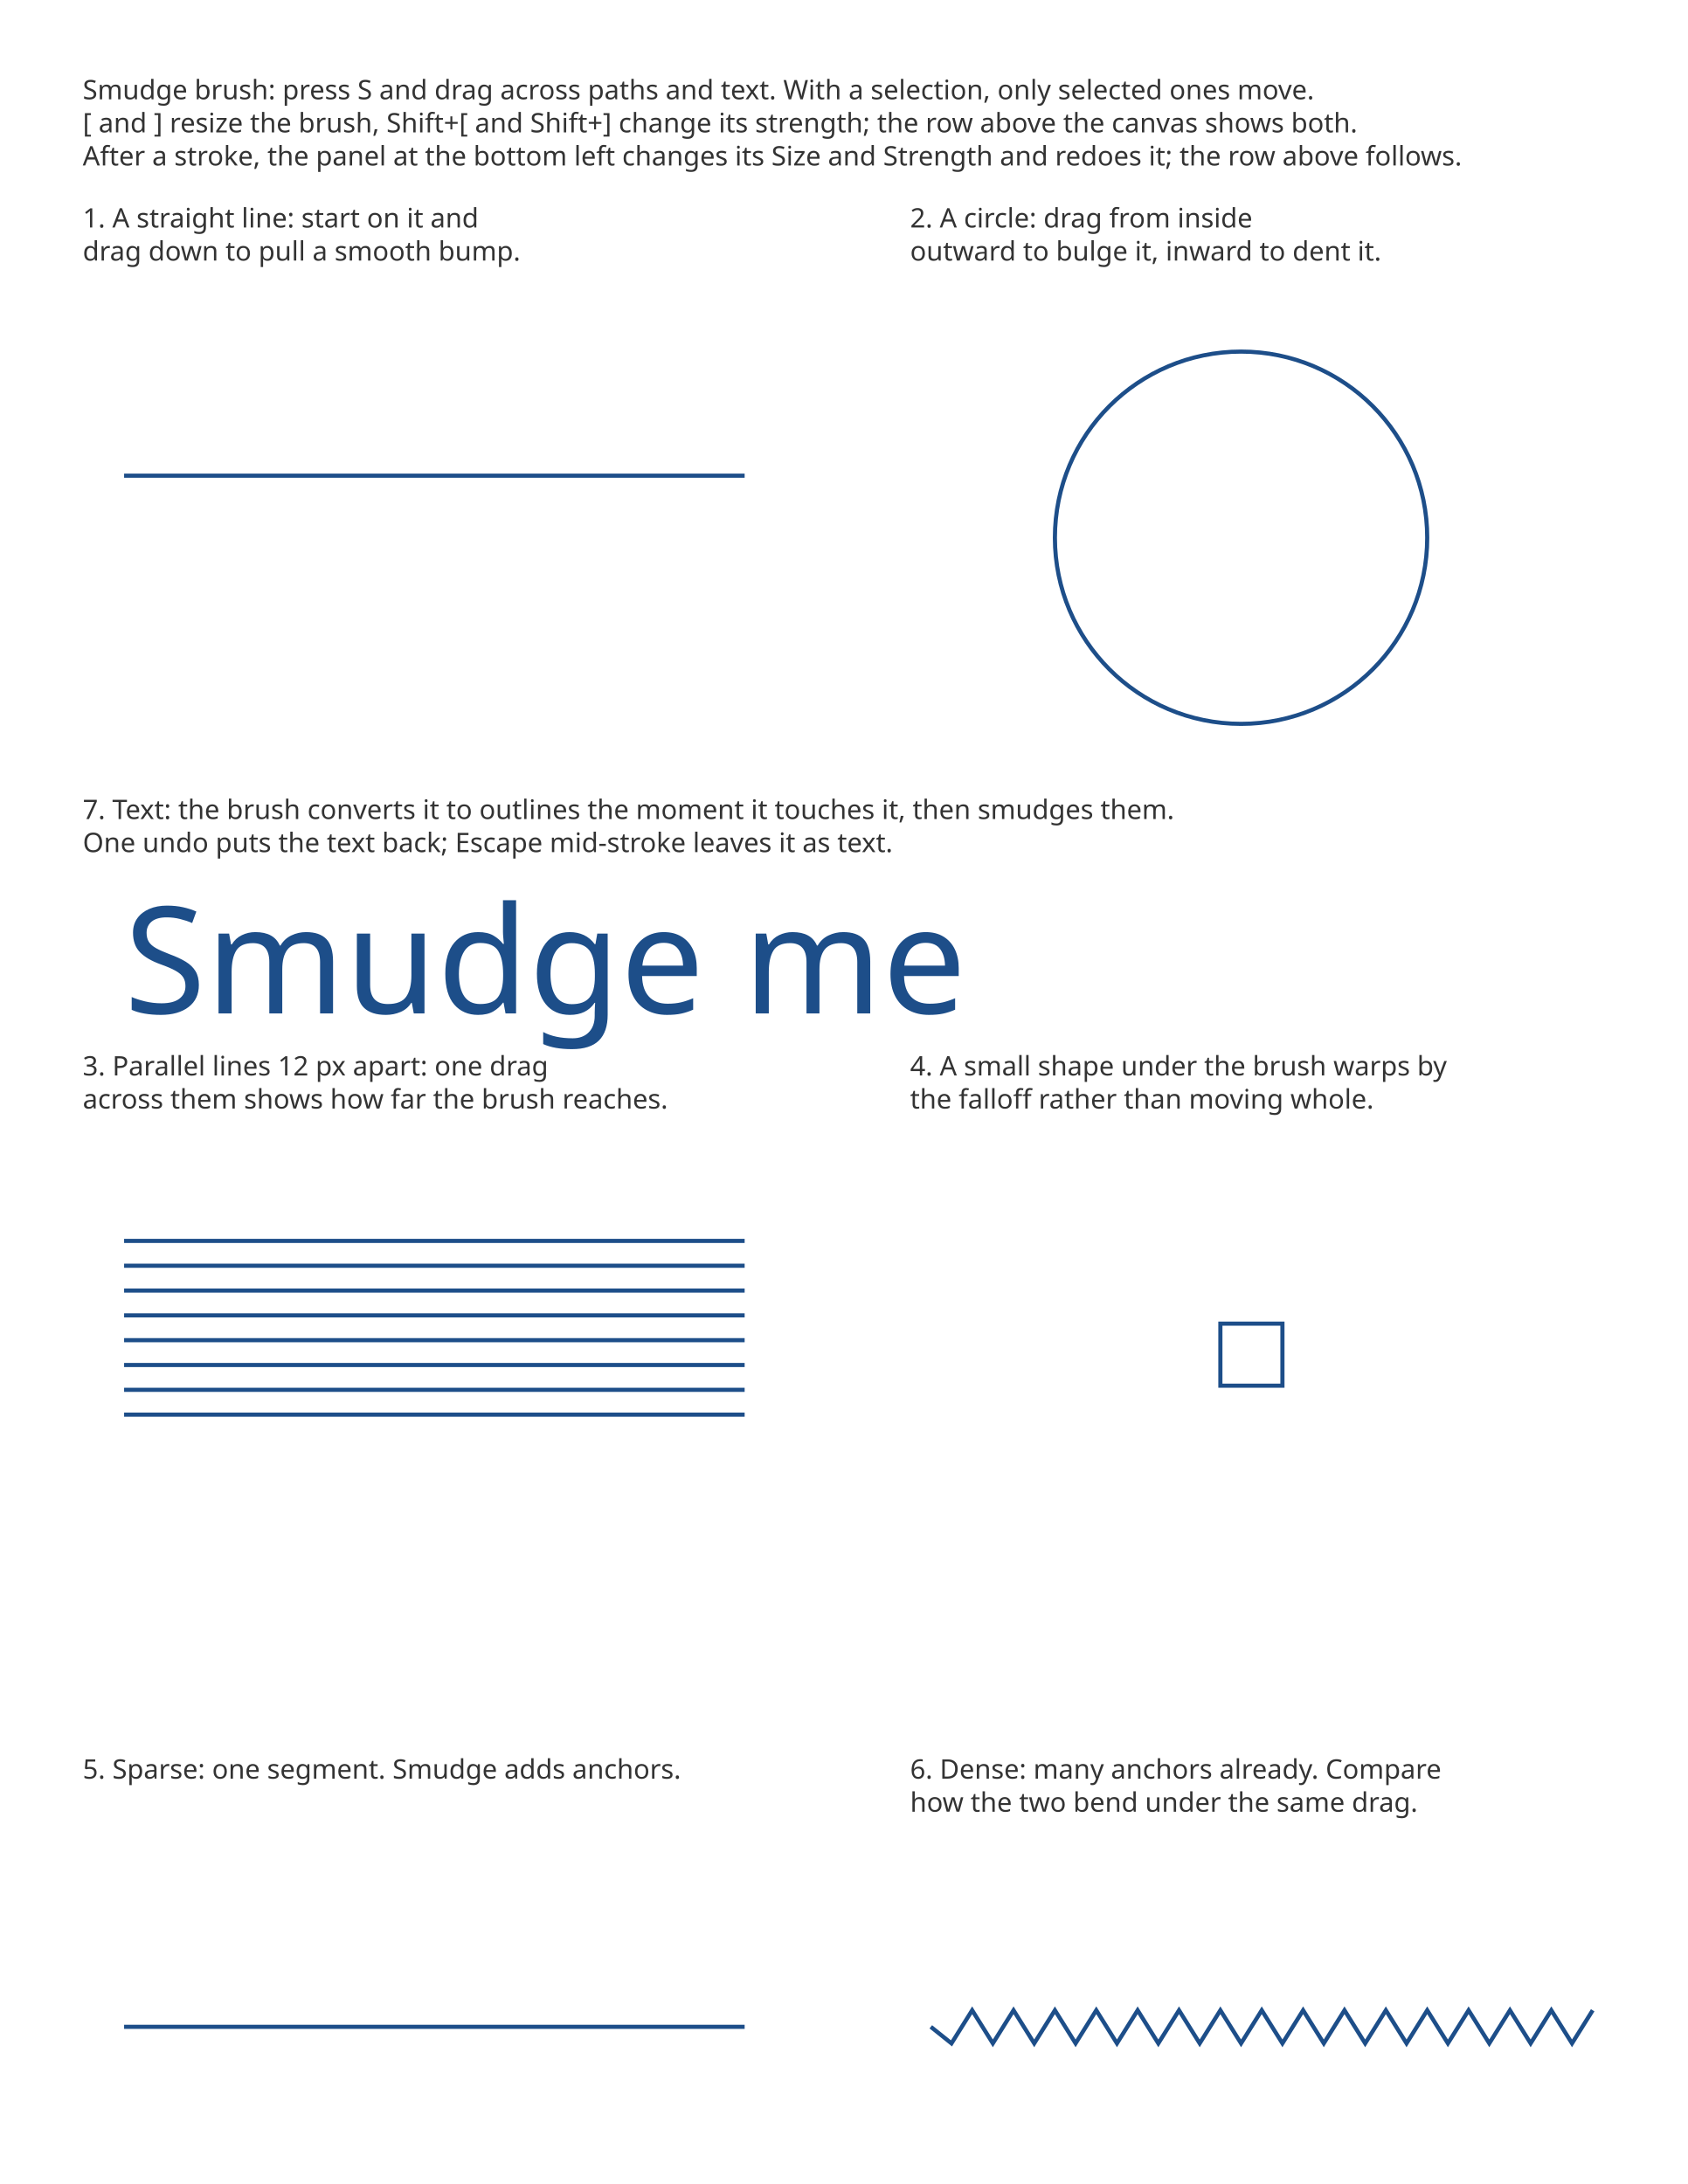
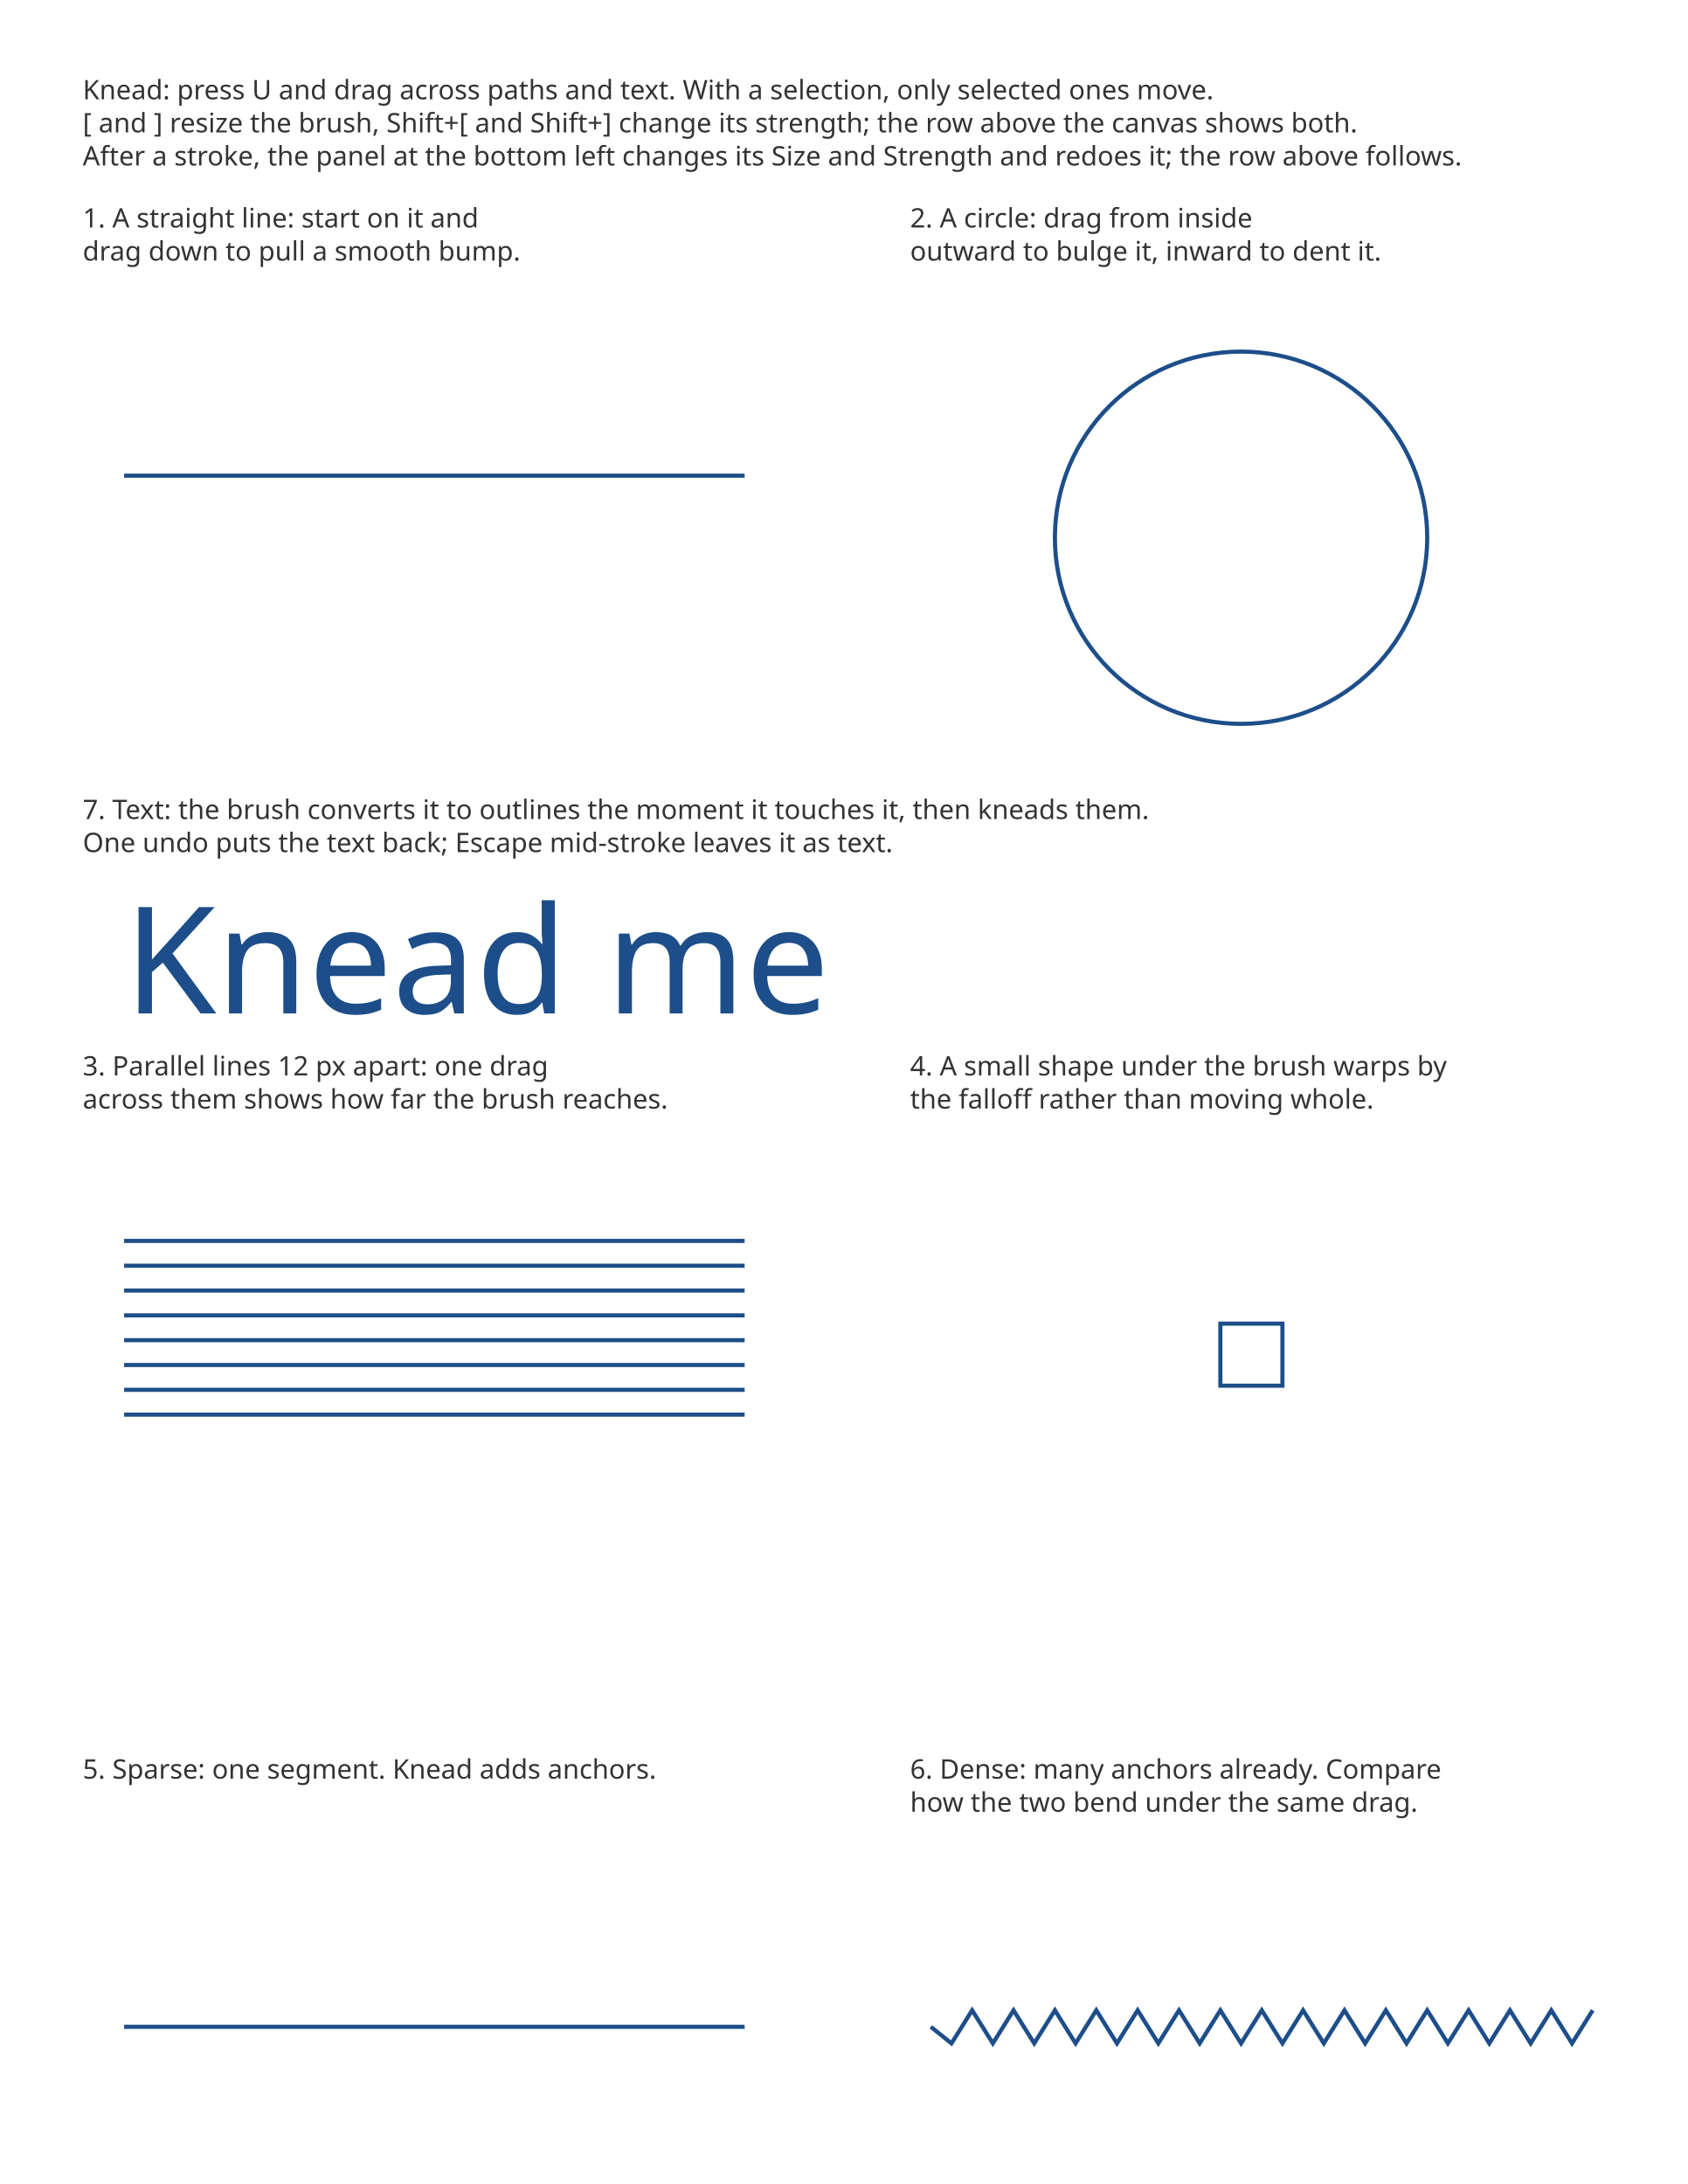
<svg xmlns="http://www.w3.org/2000/svg" width="816" height="1056" viewBox="0 0 816 1056">
-   <text x="40" y="48" font-family="sans-serif" font-size="13" fill="#333">Smudge brush: press S and drag across paths and text. With a selection, only selected ones move.</text>
+   <text x="40" y="48" font-family="sans-serif" font-size="13" fill="#333">Knead: press U and drag across paths and text. With a selection, only selected ones move.</text>
  <text x="40" y="64" font-family="sans-serif" font-size="13" fill="#333">[ and ] resize the brush, Shift+[ and Shift+] change its strength; the row above the canvas shows both.</text>
  <text x="40" y="80" font-family="sans-serif" font-size="13" fill="#333">After a stroke, the panel at the bottom left changes its Size and Strength and redoes it; the row above follows.</text>
  <text x="40" y="110" font-family="sans-serif" font-size="13" fill="#333">1. A straight line: start on it and</text>
  <text x="40" y="126" font-family="sans-serif" font-size="13" fill="#333">drag down to pull a smooth bump.</text>
  <path d="M 60 230 L 360 230" fill="none" stroke="#1d4e89" stroke-width="2" />
  <text x="440" y="110" font-family="sans-serif" font-size="13" fill="#333">2. A circle: drag from inside</text>
  <text x="440" y="126" font-family="sans-serif" font-size="13" fill="#333">outward to bulge it, inward to dent it.</text>
  <path d="M 690.00 260.00 C 690.00 309.71 649.71 350.00 600.00 350.00 C 550.29 350.00 510.00 309.71 510.00 260.00 C 510.00 210.29 550.29 170.00 600.00 170.00 C 649.71 170.00 690.00 210.29 690.00 260.00 Z" fill="none" stroke="#1d4e89" stroke-width="2" />
  <text x="40" y="520" font-family="sans-serif" font-size="13" fill="#333">3. Parallel lines 12 px apart: one drag</text>
  <text x="40" y="536" font-family="sans-serif" font-size="13" fill="#333">across them shows how far the brush reaches.</text>
  <path d="M 60 600 L 360 600" fill="none" stroke="#1d4e89" stroke-width="2" />
  <path d="M 60 612 L 360 612" fill="none" stroke="#1d4e89" stroke-width="2" />
  <path d="M 60 624 L 360 624" fill="none" stroke="#1d4e89" stroke-width="2" />
  <path d="M 60 636 L 360 636" fill="none" stroke="#1d4e89" stroke-width="2" />
  <path d="M 60 648 L 360 648" fill="none" stroke="#1d4e89" stroke-width="2" />
  <path d="M 60 660 L 360 660" fill="none" stroke="#1d4e89" stroke-width="2" />
  <path d="M 60 672 L 360 672" fill="none" stroke="#1d4e89" stroke-width="2" />
  <path d="M 60 684 L 360 684" fill="none" stroke="#1d4e89" stroke-width="2" />
  <text x="440" y="520" font-family="sans-serif" font-size="13" fill="#333">4. A small shape under the brush warps by</text>
  <text x="440" y="536" font-family="sans-serif" font-size="13" fill="#333">the falloff rather than moving whole.</text>
  <path d="M 590 640 L 620 640 L 620 670 L 590 670 Z" fill="none" stroke="#1d4e89" stroke-width="2" />
-   <text x="40" y="860" font-family="sans-serif" font-size="13" fill="#333">5. Sparse: one segment. Smudge adds anchors.</text>
+   <text x="40" y="860" font-family="sans-serif" font-size="13" fill="#333">5. Sparse: one segment. Knead adds anchors.</text>
  <path d="M 60 980 L 360 980" fill="none" stroke="#1d4e89" stroke-width="2" />
  <text x="440" y="860" font-family="sans-serif" font-size="13" fill="#333">6. Dense: many anchors already. Compare</text>
  <text x="440" y="876" font-family="sans-serif" font-size="13" fill="#333">how the two bend under the same drag.</text>
  <path d="M 450 980 L 460 988 L 470 972 L 480 988 L 490 972 L 500 988 L 510 972 L 520 988 L 530 972 L 540 988 L 550 972 L 560 988 L 570 972 L 580 988 L 590 972 L 600 988 L 610 972 L 620 988 L 630 972 L 640 988 L 650 972 L 660 988 L 670 972 L 680 988 L 690 972 L 700 988 L 710 972 L 720 988 L 730 972 L 740 988 L 750 972 L 760 988 L 770 972" fill="none" stroke="#1d4e89" stroke-width="2" />
-   <text x="40" y="396" font-family="sans-serif" font-size="13" fill="#333">7. Text: the brush converts it to outlines the moment it touches it, then smudges them.</text>
+   <text x="40" y="396" font-family="sans-serif" font-size="13" fill="#333">7. Text: the brush converts it to outlines the moment it touches it, then kneads them.</text>
  <text x="40" y="412" font-family="sans-serif" font-size="13" fill="#333">One undo puts the text back; Escape mid-stroke leaves it as text.</text>
-   <text x="60" y="490" font-family="sans-serif" font-size="72" fill="#1d4e89">Smudge me</text>
+   <text x="60" y="490" font-family="sans-serif" font-size="72" fill="#1d4e89">Knead me</text>
</svg>
